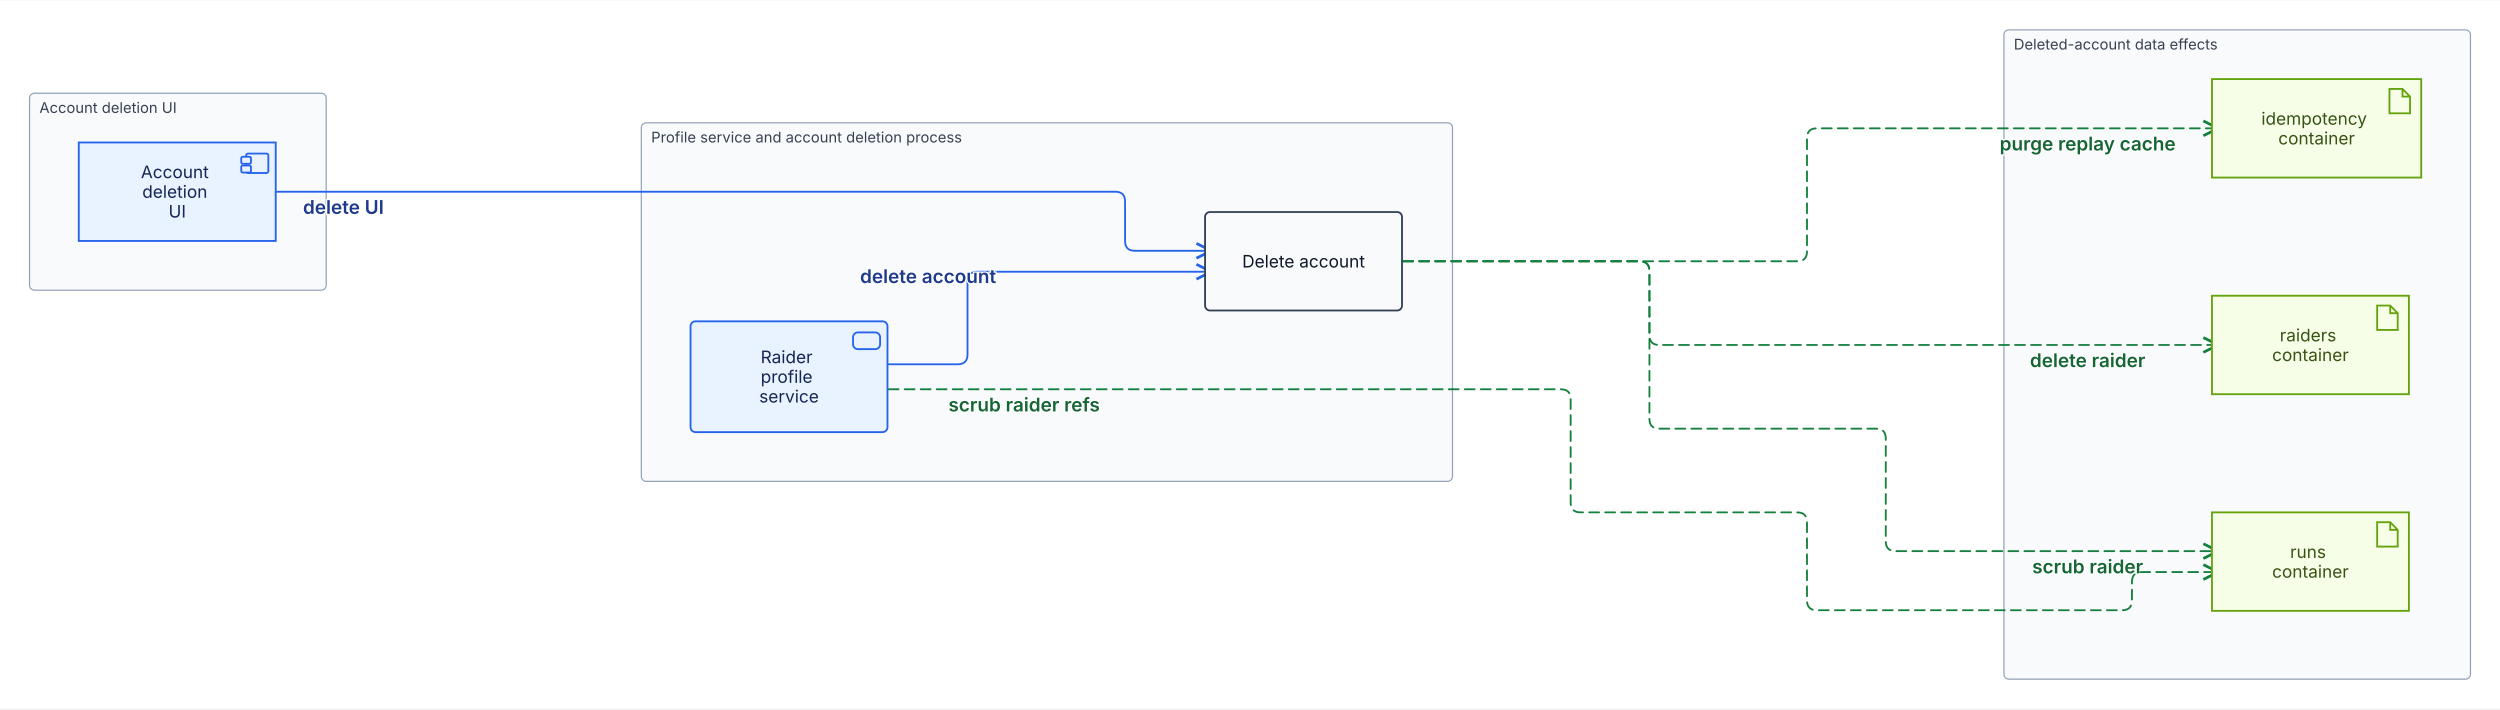
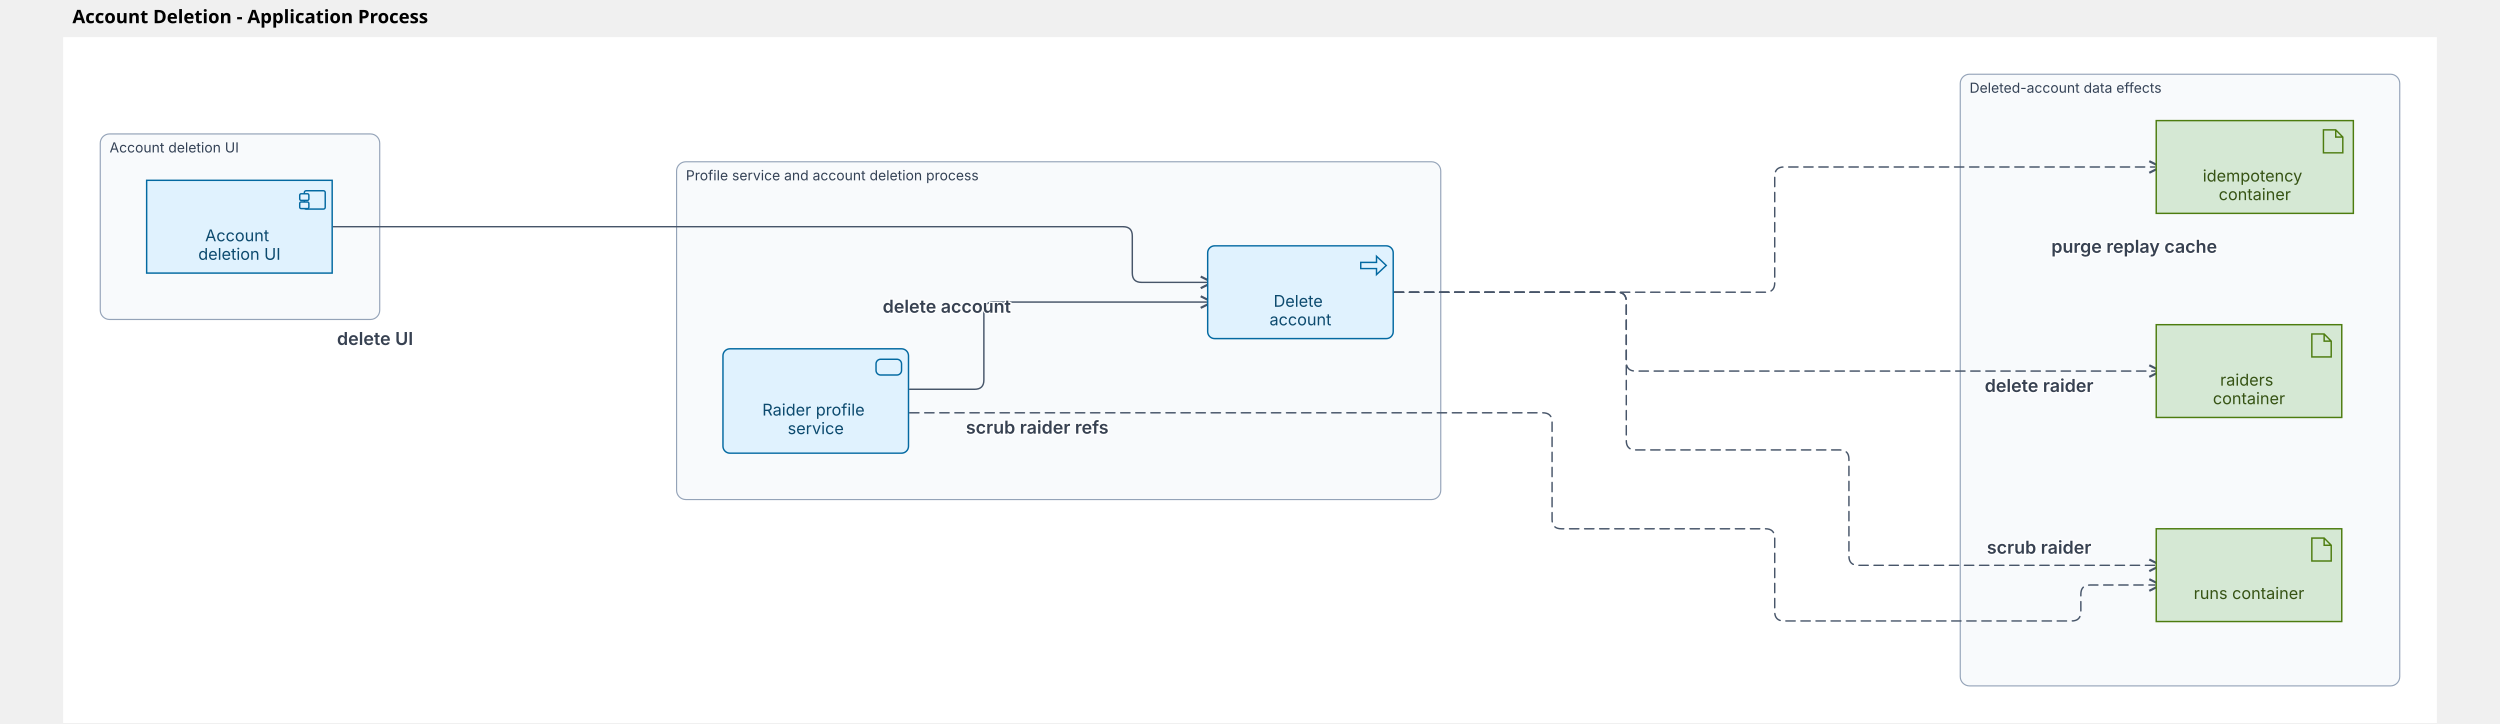
- <svg xmlns="http://www.w3.org/2000/svg" width="2031" height="576" viewBox="-12.0 -12.0 2031.0 575.5">
-   <rect x="-12.0" y="-12.0" width="2031.0" height="575.5" fill="#ffffff" />
-   <style>g.dediren-edge-highlighted &gt; path{stroke:#1f6feb;stroke-width:3;}</style>
-   <g font-family="Inter, Arial, sans-serif" font-size="14">
+ <svg xmlns="http://www.w3.org/2000/svg" role="img" width="2047" height="592" viewBox="-20 -52 2047 623.5" data-arch-a11y="root" data-arch-a11y-viewbox="-20.0 -20.0 2047.0 591.5">
+   <text data-arch-a11y="visible-title" x="-12" y="-32" font-family="sans-serif" font-size="16" font-weight="bold">Account Deletion - Application Process</text>
+   <rect x="-20.0" y="-20.0" width="2047.0" height="591.5" fill="#ffffff" />
+   <g font-family="Inter, &quot;Liberation Sans&quot;, &quot;Noto Sans&quot;, Arial, &quot;Helvetica Neue&quot;, &quot;Segoe UI&quot;, sans-serif" font-size="14">
    <g data-dediren-group-id="account-deletion-ui">
-       <rect x="12.0" y="63.5" width="241.0" height="160.0" rx="4" fill="#f8fafc" stroke="#94a3b8" stroke-width="1" />
-       <text x="20.0" y="79.5" fill="#374151" font-size="12">Account deletion UI</text>
+       <rect x="12.0" y="63.5" width="241.0" height="160.0" rx="8" fill="#f8fafc" stroke="#94a3b8" stroke-width="1" />
+       <text x="20.0" y="79.5" fill="#334155" font-size="12">Account deletion UI</text>
    </g>
    <g data-dediren-group-id="account-deletion-api-host">
-       <rect x="509.0" y="87.5" width="659.0" height="291.3" rx="4" fill="#f8fafc" stroke="#94a3b8" stroke-width="1" />
-       <text x="517.0" y="103.5" fill="#374151" font-size="12">Profile service and account deletion process</text>
+       <rect x="509.0" y="87.5" width="659.0" height="291.3" rx="8" fill="#f8fafc" stroke="#94a3b8" stroke-width="1" />
+       <text x="517.0" y="103.5" fill="#334155" font-size="12">Profile service and account deletion process</text>
    </g>
    <g data-dediren-group-id="account-deletion-data">
-       <rect x="1616.0" y="12.0" width="379.0" height="527.5" rx="4" fill="#f8fafc" stroke="#94a3b8" stroke-width="1" />
-       <text x="1624.0" y="28.0" fill="#374151" font-size="12">Deleted-account data effects</text>
+       <rect x="1616.0" y="12.0" width="379.0" height="527.5" rx="8" fill="#f8fafc" stroke="#94a3b8" stroke-width="1" />
+       <text x="1624.0" y="28.0" fill="#334155" font-size="12">Deleted-account data effects</text>
    </g>
-     <g data-dediren-edge-id="account-deletion-ui-serves-process" data-dediren-edge-source="account-deletion-ui-entry" data-dediren-edge-target="account-deletion-process">
+     <g data-dediren-edge-id="account-deletion-ui-serves-process">
      <marker id="marker-end-account-deletion-ui-serves-process" data-dediren-edge-marker-end="open_arrow" markerWidth="10" markerHeight="10" refX="5" refY="5" orient="auto">
-         <path d="M 1 1 L 9 5 L 1 9" fill="none" stroke="#2563eb" stroke-width="1.5" />
+         <path d="M 1 1 L 9 5 L 1 9" fill="none" stroke="#475569" stroke-width="1.5" />
      </marker>
-       <path d="M 213.0 143.5 L 285.0 143.5 L 477.0 143.5 L 629.5 143.5 L 838.0 143.5 L 894.0 143.5 Q 902.0 143.5 902.0 151.5 L 902.0 183.5 Q 902.0 191.5 910.0 191.5 L 966.0 191.5" fill="none" stroke="#2563eb" stroke-width="1.5" stroke-linecap="round" stroke-linejoin="round" marker-end="url(#marker-end-account-deletion-ui-serves-process)" />
-       <text x="267.0" y="161.5" text-anchor="middle" fill="none" font-size="15.4" font-weight="600" stroke="#ffffff" stroke-width="2">delete UI</text>
-       <text x="267.0" y="161.5" text-anchor="middle" fill="#1e3a8a" font-size="15.4" font-weight="600">delete UI</text>
+       <path d="M 213.0 143.5 L 285.0 143.5 L 477.0 143.5 L 629.5 143.5 L 838.0 143.5 L 894.0 143.5 Q 902.0 143.5 902.0 151.5 L 902.0 183.5 Q 902.0 191.5 910.0 191.5 L 966.0 191.5" fill="none" stroke="#475569" stroke-width="1.25" stroke-linecap="round" stroke-linejoin="round" marker-end="url(#marker-end-account-deletion-ui-serves-process)" />
+       <text x="249.0" y="245.5" text-anchor="middle" fill="none" font-size="15.4" font-weight="600" stroke="#ffffff" stroke-width="2">delete UI</text>
+       <text x="249.0" y="245.5" text-anchor="middle" fill="#374151" font-size="15.4" font-weight="600">delete UI</text>
    </g>
-     <g data-dediren-edge-id="raider-service-serves-account-deletion" data-dediren-edge-source="raider-profile-service" data-dediren-edge-target="account-deletion-process">
+     <g data-dediren-edge-id="raider-service-serves-account-deletion">
      <marker id="marker-end-raider-service-serves-account-deletion" data-dediren-edge-marker-end="open_arrow" markerWidth="10" markerHeight="10" refX="5" refY="5" orient="auto">
-         <path d="M 1 1 L 9 5 L 1 9" fill="none" stroke="#2563eb" stroke-width="1.5" />
+         <path d="M 1 1 L 9 5 L 1 9" fill="none" stroke="#475569" stroke-width="1.5" />
      </marker>
-       <path d="M 710.0 283.7 L 766.0 283.7 Q 774.0 283.7 774.0 275.7 L 774.0 216.5 Q 774.0 208.5 782.0 208.5 L 966.0 208.5" fill="none" stroke="#2563eb" stroke-width="1.5" stroke-linecap="round" stroke-linejoin="round" marker-end="url(#marker-end-raider-service-serves-account-deletion)" />
+       <path d="M 710.0 283.7 L 766.0 283.7 Q 774.0 283.7 774.0 275.7 L 774.0 216.5 Q 774.0 208.5 782.0 208.5 L 966.0 208.5" fill="none" stroke="#475569" stroke-width="1.25" stroke-linecap="round" stroke-linejoin="round" marker-end="url(#marker-end-raider-service-serves-account-deletion)" />
      <text x="742.0" y="217.7" text-anchor="middle" fill="none" font-size="15.4" font-weight="600" stroke="#ffffff" stroke-width="2">delete account</text>
-       <text x="742.0" y="217.7" text-anchor="middle" fill="#1e3a8a" font-size="15.4" font-weight="600">delete account</text>
+       <text x="742.0" y="217.7" text-anchor="middle" fill="#374151" font-size="15.4" font-weight="600">delete account</text>
    </g>
-     <g data-dediren-edge-id="account-deletion-accesses-runs" data-dediren-edge-source="account-deletion-process" data-dediren-edge-target="cosmos-runs">
+     <g data-dediren-edge-id="account-deletion-accesses-runs">
      <marker id="marker-end-account-deletion-accesses-runs" data-dediren-edge-marker-end="open_arrow" markerWidth="10" markerHeight="10" refX="5" refY="5" orient="auto">
-         <path d="M 1 1 L 9 5 L 1 9" fill="none" stroke="#15803d" stroke-width="1.5" />
+         <path d="M 1 1 L 9 5 L 1 9" fill="none" stroke="#475569" stroke-width="1.5" />
      </marker>
-       <path d="M 1128.0 200.0 L 1200.0 200.0 L 1320.0 200.0 Q 1328.0 200.0 1328.0 208.0 L 1328.0 328.0 Q 1328.0 336.0 1336.0 336.0 L 1512.0 336.0 Q 1520.0 336.0 1520.0 344.0 L 1520.0 427.5 Q 1520.0 435.5 1528.0 435.5 L 1584.0 435.5 L 1784.0 435.5" fill="none" stroke="#15803d" stroke-width="1.5" stroke-linecap="round" stroke-linejoin="round" stroke-dasharray="8 5" marker-end="url(#marker-end-account-deletion-accesses-runs)" />
-       <text x="1684.0" y="453.5" text-anchor="middle" fill="none" font-size="15.4" font-weight="600" stroke="#ffffff" stroke-width="2">scrub raider</text>
-       <text x="1684.0" y="453.5" text-anchor="middle" fill="#166534" font-size="15.4" font-weight="600">scrub raider</text>
+       <path d="M 1128.0 200.0 L 1200.0 200.0 L 1320.0 200.0 Q 1328.0 200.0 1328.0 208.0 L 1328.0 328.0 Q 1328.0 336.0 1336.0 336.0 L 1512.0 336.0 Q 1520.0 336.0 1520.0 344.0 L 1520.0 427.5 Q 1520.0 435.5 1528.0 435.5 L 1584.0 435.5 L 1784.0 435.5" fill="none" stroke="#475569" stroke-width="1.25" stroke-linecap="round" stroke-linejoin="round" stroke-dasharray="8 5" marker-end="url(#marker-end-account-deletion-accesses-runs)" />
+       <text x="1684.0" y="425.5" text-anchor="middle" fill="none" font-size="15.4" font-weight="600" stroke="#ffffff" stroke-width="2">scrub raider</text>
+       <text x="1684.0" y="425.5" text-anchor="middle" fill="#374151" font-size="15.4" font-weight="600">scrub raider</text>
    </g>
-     <g data-dediren-edge-id="account-deletion-accesses-raiders" data-dediren-edge-source="account-deletion-process" data-dediren-edge-target="cosmos-raiders">
+     <g data-dediren-edge-id="account-deletion-accesses-raiders">
      <marker id="marker-end-account-deletion-accesses-raiders" data-dediren-edge-marker-end="open_arrow" markerWidth="10" markerHeight="10" refX="5" refY="5" orient="auto">
-         <path d="M 1 1 L 9 5 L 1 9" fill="none" stroke="#15803d" stroke-width="1.5" />
+         <path d="M 1 1 L 9 5 L 1 9" fill="none" stroke="#475569" stroke-width="1.5" />
      </marker>
-       <path d="M 1128.0 200.0 L 1200.0 200.0 L 1320.0 200.0 Q 1328.0 200.0 1328.0 208.0 L 1328.0 260.0 Q 1328.0 268.0 1336.0 268.0 L 1584.0 268.0 L 1784.0 268.0" fill="none" stroke="#15803d" stroke-width="1.5" stroke-linecap="round" stroke-linejoin="round" stroke-dasharray="8 5" marker-end="url(#marker-end-account-deletion-accesses-raiders)" />
+       <path d="M 1128.0 200.0 L 1200.0 200.0 L 1320.0 200.0 Q 1328.0 200.0 1328.0 208.0 L 1328.0 260.0 Q 1328.0 268.0 1336.0 268.0 L 1584.0 268.0 L 1784.0 268.0" fill="none" stroke="#475569" stroke-width="1.25" stroke-linecap="round" stroke-linejoin="round" stroke-dasharray="8 5" marker-end="url(#marker-end-account-deletion-accesses-raiders)" />
      <text x="1684.0" y="286.0" text-anchor="middle" fill="none" font-size="15.4" font-weight="600" stroke="#ffffff" stroke-width="2">delete raider</text>
-       <text x="1684.0" y="286.0" text-anchor="middle" fill="#166534" font-size="15.4" font-weight="600">delete raider</text>
+       <text x="1684.0" y="286.0" text-anchor="middle" fill="#374151" font-size="15.4" font-weight="600">delete raider</text>
    </g>
-     <g data-dediren-edge-id="account-deletion-accesses-idempotency" data-dediren-edge-source="account-deletion-process" data-dediren-edge-target="cosmos-idempotency">
+     <g data-dediren-edge-id="account-deletion-accesses-idempotency">
      <marker id="marker-end-account-deletion-accesses-idempotency" data-dediren-edge-marker-end="open_arrow" markerWidth="10" markerHeight="10" refX="5" refY="5" orient="auto">
-         <path d="M 1 1 L 9 5 L 1 9" fill="none" stroke="#15803d" stroke-width="1.5" />
+         <path d="M 1 1 L 9 5 L 1 9" fill="none" stroke="#475569" stroke-width="1.5" />
      </marker>
-       <path d="M 1128.0 200.0 L 1200.0 200.0 L 1448.0 200.0 Q 1456.0 200.0 1456.0 192.0 L 1456.0 100.0 Q 1456.0 92.0 1464.0 92.0 L 1584.0 92.0 L 1784.0 92.0" fill="none" stroke="#15803d" stroke-width="1.5" stroke-linecap="round" stroke-linejoin="round" stroke-dasharray="8 5" marker-end="url(#marker-end-account-deletion-accesses-idempotency)" />
-       <text x="1684.0" y="110.0" text-anchor="middle" fill="none" font-size="15.4" font-weight="600" stroke="#ffffff" stroke-width="2">purge replay cache</text>
-       <text x="1684.0" y="110.0" text-anchor="middle" fill="#166534" font-size="15.4" font-weight="600">purge replay cache</text>
+       <path d="M 1128.0 200.0 L 1200.0 200.0 L 1448.0 200.0 Q 1456.0 200.0 1456.0 192.0 L 1456.0 100.0 Q 1456.0 92.0 1464.0 92.0 L 1584.0 92.0 L 1784.0 92.0" fill="none" stroke="#475569" stroke-width="1.25" stroke-linecap="round" stroke-linejoin="round" stroke-dasharray="8 5" marker-end="url(#marker-end-account-deletion-accesses-idempotency)" />
+       <text x="1766.0" y="166.0" text-anchor="middle" fill="none" font-size="15.4" font-weight="600" stroke="#ffffff" stroke-width="2">purge replay cache</text>
+       <text x="1766.0" y="166.0" text-anchor="middle" fill="#374151" font-size="15.4" font-weight="600">purge replay cache</text>
    </g>
-     <g data-dediren-edge-id="raider-service-accesses-runs" data-dediren-edge-source="raider-profile-service" data-dediren-edge-target="cosmos-runs">
+     <g data-dediren-edge-id="raider-service-accesses-runs">
      <marker id="marker-end-raider-service-accesses-runs" data-dediren-edge-marker-end="open_arrow" markerWidth="10" markerHeight="10" refX="5" refY="5" orient="auto">
-         <path d="M 1 1 L 9 5 L 1 9" fill="none" stroke="#15803d" stroke-width="1.5" />
+         <path d="M 1 1 L 9 5 L 1 9" fill="none" stroke="#475569" stroke-width="1.5" />
      </marker>
-       <path d="M 710.0 304.0 L 838.0 304.0 L 1047.0 304.0 L 1200.0 304.0 L 1256.0 304.0 Q 1264.0 304.0 1264.0 312.0 L 1264.0 396.0 Q 1264.0 404.0 1272.0 404.0 L 1448.0 404.0 Q 1456.0 404.0 1456.0 412.0 L 1456.0 475.5 Q 1456.0 483.5 1464.0 483.5 L 1584.0 483.5 L 1712.0 483.5 Q 1720.0 483.5 1720.0 475.5 L 1720.0 460.5 Q 1720.0 452.5 1728.0 452.5 L 1784.0 452.5" fill="none" stroke="#15803d" stroke-width="1.5" stroke-linecap="round" stroke-linejoin="round" stroke-dasharray="8 5" marker-end="url(#marker-end-raider-service-accesses-runs)" />
+       <path d="M 710.0 304.0 L 838.0 304.0 L 1047.0 304.0 L 1200.0 304.0 L 1256.0 304.0 Q 1264.0 304.0 1264.0 312.0 L 1264.0 396.0 Q 1264.0 404.0 1272.0 404.0 L 1448.0 404.0 Q 1456.0 404.0 1456.0 412.0 L 1456.0 475.5 Q 1456.0 483.5 1464.0 483.5 L 1584.0 483.5 L 1712.0 483.5 Q 1720.0 483.5 1720.0 475.5 L 1720.0 460.5 Q 1720.0 452.5 1728.0 452.5 L 1784.0 452.5" fill="none" stroke="#475569" stroke-width="1.25" stroke-linecap="round" stroke-linejoin="round" stroke-dasharray="8 5" marker-end="url(#marker-end-raider-service-accesses-runs)" />
      <text x="820.0" y="322.0" text-anchor="middle" fill="none" font-size="15.4" font-weight="600" stroke="#ffffff" stroke-width="2">scrub raider refs</text>
-       <text x="820.0" y="322.0" text-anchor="middle" fill="#166534" font-size="15.4" font-weight="600">scrub raider refs</text>
+       <text x="820.0" y="322.0" text-anchor="middle" fill="#374151" font-size="15.4" font-weight="600">scrub raider refs</text>
    </g>
    <g data-dediren-node-id="account-deletion-ui-entry">
-       <rect data-dediren-node-shape="archimate_rectangle" x="52.0" y="103.5" width="160.0" height="80.0" rx="0" fill="#e8f3ff" stroke="#2563eb" stroke-width="1.5" />
+       <rect data-dediren-node-shape="archimate_rectangle" x="52.0" y="103.5" width="160.0" height="80.0" rx="0" fill="#e0f2fe" stroke="#0369a1" stroke-width="1.25" />
      <g data-dediren-node-decorator="archimate_application_component" data-dediren-icon-kind="component" data-dediren-icon-size="22">
-         <rect x="188.0" y="112.5" width="18.0" height="15.8" rx="1.5" fill="#e8f3ff" stroke="#2563eb" stroke-width="1.5" />
-         <rect x="184.0" y="115.1" width="7.9" height="5.7" rx="1.2" fill="#e8f3ff" stroke="#2563eb" stroke-width="1.5" />
-         <rect x="184.0" y="122.2" width="7.9" height="5.7" rx="1.2" fill="#e8f3ff" stroke="#2563eb" stroke-width="1.5" />
+         <rect x="188.0" y="112.5" width="18.0" height="15.8" rx="1.5" fill="#e0f2fe" stroke="#0369a1" stroke-width="1.25" />
+         <rect x="184.0" y="115.1" width="7.9" height="5.7" rx="1.2" fill="#e0f2fe" stroke="#0369a1" stroke-width="1.25" />
+         <rect x="184.0" y="122.2" width="7.9" height="5.7" rx="1.2" fill="#e0f2fe" stroke="#0369a1" stroke-width="1.25" />
      </g>
-       <text x="132.0" y="127.4" text-anchor="middle" dominant-baseline="middle" fill="#172554" font-size="14.0">
-         <tspan x="132.0" dy="0">Account</tspan>
-         <tspan x="132.0" dy="16.0">deletion</tspan>
-         <tspan x="132.0" dy="16.0">UI</tspan>
+       <text x="132.0" y="151.0" text-anchor="middle" dominant-baseline="middle" fill="#0c4a6e" font-size="14.0">
+         <tspan x="132.0" dy="0" textLength="50.5" lengthAdjust="spacing">Account</tspan>
+         <tspan x="132.0" dy="16.0" textLength="66.9" lengthAdjust="spacing">deletion UI</tspan>
      </text>
    </g>
    <g data-dediren-node-id="account-deletion-process">
-       <rect data-dediren-node-shape="archimate_rectangle" x="967.0" y="160.0" width="160.0" height="80.0" rx="4" fill="#f8fafc" stroke="#334155" stroke-width="1.5" />
-       <text x="1047.0" y="200.0" text-anchor="middle" dominant-baseline="middle" fill="#0f172a" font-size="14.0">Delete account</text>
+       <rect data-dediren-node-shape="archimate_rounded_rectangle" x="967.0" y="160.0" width="160.0" height="80.0" rx="6" fill="#e0f2fe" stroke="#0369a1" stroke-width="1.25" />
+       <g data-dediren-node-decorator="archimate_application_process" data-dediren-icon-kind="process" data-dediren-icon-size="22">
+         <path data-dediren-icon-part="process-arrow" d="M 1099.0 174.3 L 1112.6 174.3 L 1112.6 169.0 L 1121.0 176.9 L 1112.6 184.8 L 1112.6 179.6 L 1099.0 179.6 Z" fill="#e0f2fe" stroke="#0369a1" stroke-width="1.25" />
+       </g>
+       <text x="1047.0" y="207.5" text-anchor="middle" dominant-baseline="middle" fill="#0c4a6e" font-size="14.0">
+         <tspan x="1047.0" dy="0" textLength="40.4" lengthAdjust="spacing">Delete</tspan>
+         <tspan x="1047.0" dy="16.0" textLength="49.0" lengthAdjust="spacing">account</tspan>
+       </text>
    </g>
    <g data-dediren-node-id="raider-profile-service">
-       <rect data-dediren-node-shape="archimate_rounded_rectangle" x="549.0" y="248.8" width="160.0" height="90.0" rx="4" fill="#e8f3ff" stroke="#2563eb" stroke-width="1.5" />
+       <rect data-dediren-node-shape="archimate_rounded_rectangle" x="549.0" y="248.8" width="160.0" height="90.0" rx="6" fill="#e0f2fe" stroke="#0369a1" stroke-width="1.25" />
      <g data-dediren-node-decorator="archimate_application_service" data-dediren-icon-kind="service" data-dediren-icon-size="22">
-         <rect x="681.0" y="257.8" width="22.0" height="13.6" rx="4.0" fill="#e8f3ff" stroke="#2563eb" stroke-width="1.5" />
+         <rect x="681.0" y="257.8" width="22.0" height="13.6" rx="4.0" fill="#e0f2fe" stroke="#0369a1" stroke-width="1.25" />
      </g>
-       <text x="629.0" y="277.7" text-anchor="middle" dominant-baseline="middle" fill="#172554" font-size="14.0">
-         <tspan x="629.0" dy="0">Raider</tspan>
-         <tspan x="629.0" dy="16.0">profile</tspan>
-         <tspan x="629.0" dy="16.0">service</tspan>
+       <text x="629.0" y="301.3" text-anchor="middle" dominant-baseline="middle" fill="#0c4a6e" font-size="14.0">
+         <tspan x="629.0" dy="0" textLength="83.2" lengthAdjust="spacing">Raider profile</tspan>
+         <tspan x="629.0" dy="16.0" textLength="44.3" lengthAdjust="spacing">service</tspan>
      </text>
    </g>
    <g data-dediren-node-id="cosmos-runs">
-       <rect data-dediren-node-shape="archimate_rectangle" x="1785.0" y="404.0" width="160.0" height="80.0" rx="0" fill="#f7fee7" stroke="#65a30d" stroke-width="1.5" />
+       <rect data-dediren-node-shape="archimate_rectangle" x="1785.0" y="404.0" width="160.0" height="80.0" rx="0" fill="#d5e8d4" stroke="#4d7c0f" stroke-width="1.25" />
      <g data-dediren-node-decorator="archimate_artifact" data-dediren-icon-kind="artifact" data-dediren-icon-size="22">
-         <path data-dediren-icon-part="artifact-document" d="M 1919.2 412.0 L 1929.8 412.0 L 1935.9 418.2 L 1935.9 431.8 L 1919.2 431.8 Z M 1929.8 412.0 L 1929.8 418.2 L 1935.9 418.2" fill="#f7fee7" stroke="#65a30d" stroke-width="1.5" />
+         <path data-dediren-icon-part="artifact-document" d="M 1919.2 412.0 L 1929.8 412.0 L 1935.9 418.2 L 1935.9 431.8 L 1919.2 431.8 Z M 1929.8 412.0 L 1929.8 418.2 L 1935.9 418.2" fill="#d5e8d4" stroke="#4d7c0f" stroke-width="1.25" />
      </g>
-       <text x="1865.0" y="436.0" text-anchor="middle" dominant-baseline="middle" fill="#365314" font-size="14.0">
-         <tspan x="1865.0" dy="0">runs</tspan>
-         <tspan x="1865.0" dy="16.0">container</tspan>
-       </text>
+       <text x="1865.0" y="459.5" text-anchor="middle" dominant-baseline="middle" fill="#365314" font-size="14.0" textLength="88.7" lengthAdjust="spacing">runs container</text>
    </g>
    <g data-dediren-node-id="cosmos-raiders">
-       <rect data-dediren-node-shape="archimate_rectangle" x="1785.0" y="228.0" width="160.0" height="80.0" rx="0" fill="#f7fee7" stroke="#65a30d" stroke-width="1.5" />
+       <rect data-dediren-node-shape="archimate_rectangle" x="1785.0" y="228.0" width="160.0" height="80.0" rx="0" fill="#d5e8d4" stroke="#4d7c0f" stroke-width="1.25" />
      <g data-dediren-node-decorator="archimate_artifact" data-dediren-icon-kind="artifact" data-dediren-icon-size="22">
-         <path data-dediren-icon-part="artifact-document" d="M 1919.2 236.0 L 1929.8 236.0 L 1935.9 242.2 L 1935.9 255.8 L 1919.2 255.8 Z M 1929.8 236.0 L 1929.8 242.2 L 1935.9 242.2" fill="#f7fee7" stroke="#65a30d" stroke-width="1.5" />
+         <path data-dediren-icon-part="artifact-document" d="M 1919.2 236.0 L 1929.8 236.0 L 1935.9 242.2 L 1935.9 255.8 L 1919.2 255.8 Z M 1929.8 236.0 L 1929.8 242.2 L 1935.9 242.2" fill="#d5e8d4" stroke="#4d7c0f" stroke-width="1.25" />
      </g>
-       <text x="1865.0" y="260.0" text-anchor="middle" dominant-baseline="middle" fill="#365314" font-size="14.0">
-         <tspan x="1865.0" dy="0">raiders</tspan>
-         <tspan x="1865.0" dy="16.0">container</tspan>
+       <text x="1865.0" y="275.5" text-anchor="middle" dominant-baseline="middle" fill="#365314" font-size="14.0">
+         <tspan x="1865.0" dy="0" textLength="42.7" lengthAdjust="spacing">raiders</tspan>
+         <tspan x="1865.0" dy="16.0" textLength="57.5" lengthAdjust="spacing">container</tspan>
      </text>
    </g>
    <g data-dediren-node-id="cosmos-idempotency">
-       <rect data-dediren-node-shape="archimate_rectangle" x="1785.0" y="52.0" width="170.0" height="80.0" rx="0" fill="#f7fee7" stroke="#65a30d" stroke-width="1.5" />
+       <rect data-dediren-node-shape="archimate_rectangle" x="1785.0" y="52.0" width="170.0" height="80.0" rx="0" fill="#d5e8d4" stroke="#4d7c0f" stroke-width="1.25" />
      <g data-dediren-node-decorator="archimate_artifact" data-dediren-icon-kind="artifact" data-dediren-icon-size="22">
-         <path data-dediren-icon-part="artifact-document" d="M 1929.2 60.0 L 1939.8 60.0 L 1945.9 66.2 L 1945.9 79.8 L 1929.2 79.8 Z M 1939.8 60.0 L 1939.8 66.2 L 1945.9 66.2" fill="#f7fee7" stroke="#65a30d" stroke-width="1.5" />
+         <path data-dediren-icon-part="artifact-document" d="M 1929.2 60.0 L 1939.8 60.0 L 1945.9 66.2 L 1945.9 79.8 L 1929.2 79.8 Z M 1939.8 60.0 L 1939.8 66.2 L 1945.9 66.2" fill="#d5e8d4" stroke="#4d7c0f" stroke-width="1.25" />
      </g>
-       <text x="1870.0" y="84.0" text-anchor="middle" dominant-baseline="middle" fill="#365314" font-size="14.0">
-         <tspan x="1870.0" dy="0">idempotency</tspan>
-         <tspan x="1870.0" dy="16.0">container</tspan>
+       <text x="1870.0" y="99.5" text-anchor="middle" dominant-baseline="middle" fill="#365314" font-size="14.0">
+         <tspan x="1870.0" dy="0" textLength="79.3" lengthAdjust="spacing">idempotency</tspan>
+         <tspan x="1870.0" dy="16.0" textLength="57.5" lengthAdjust="spacing">container</tspan>
      </text>
    </g>
  </g>
</svg>
